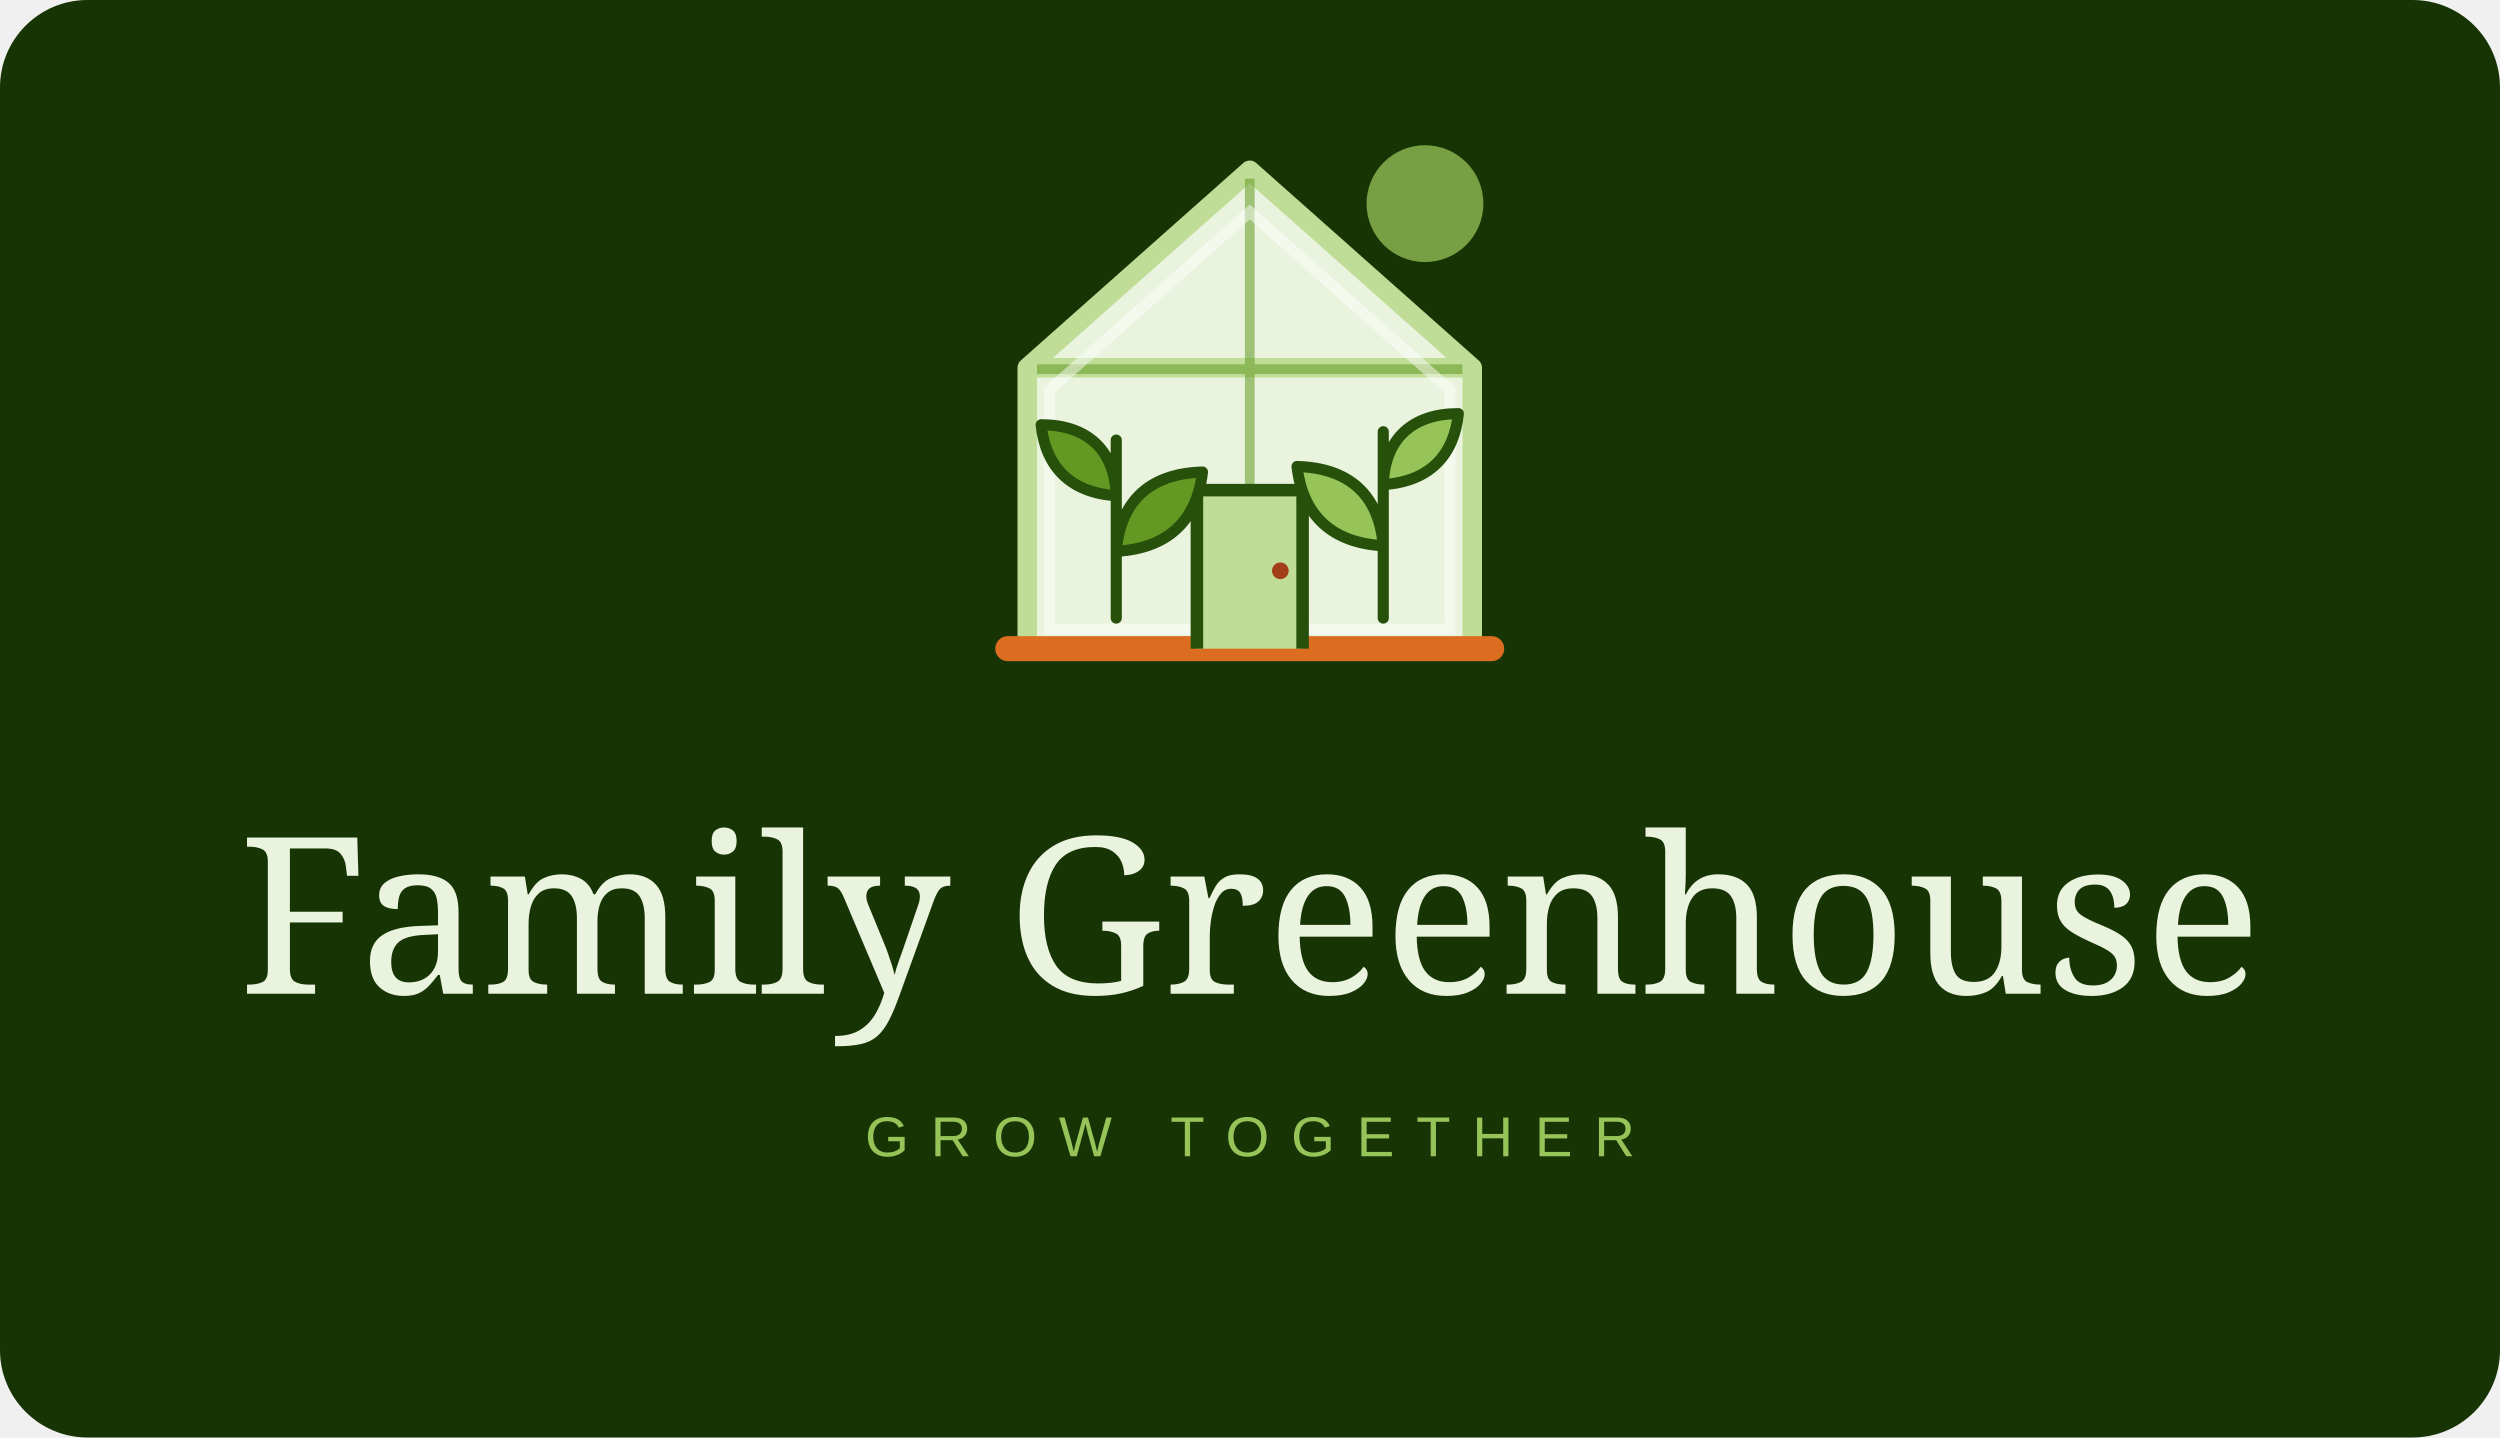
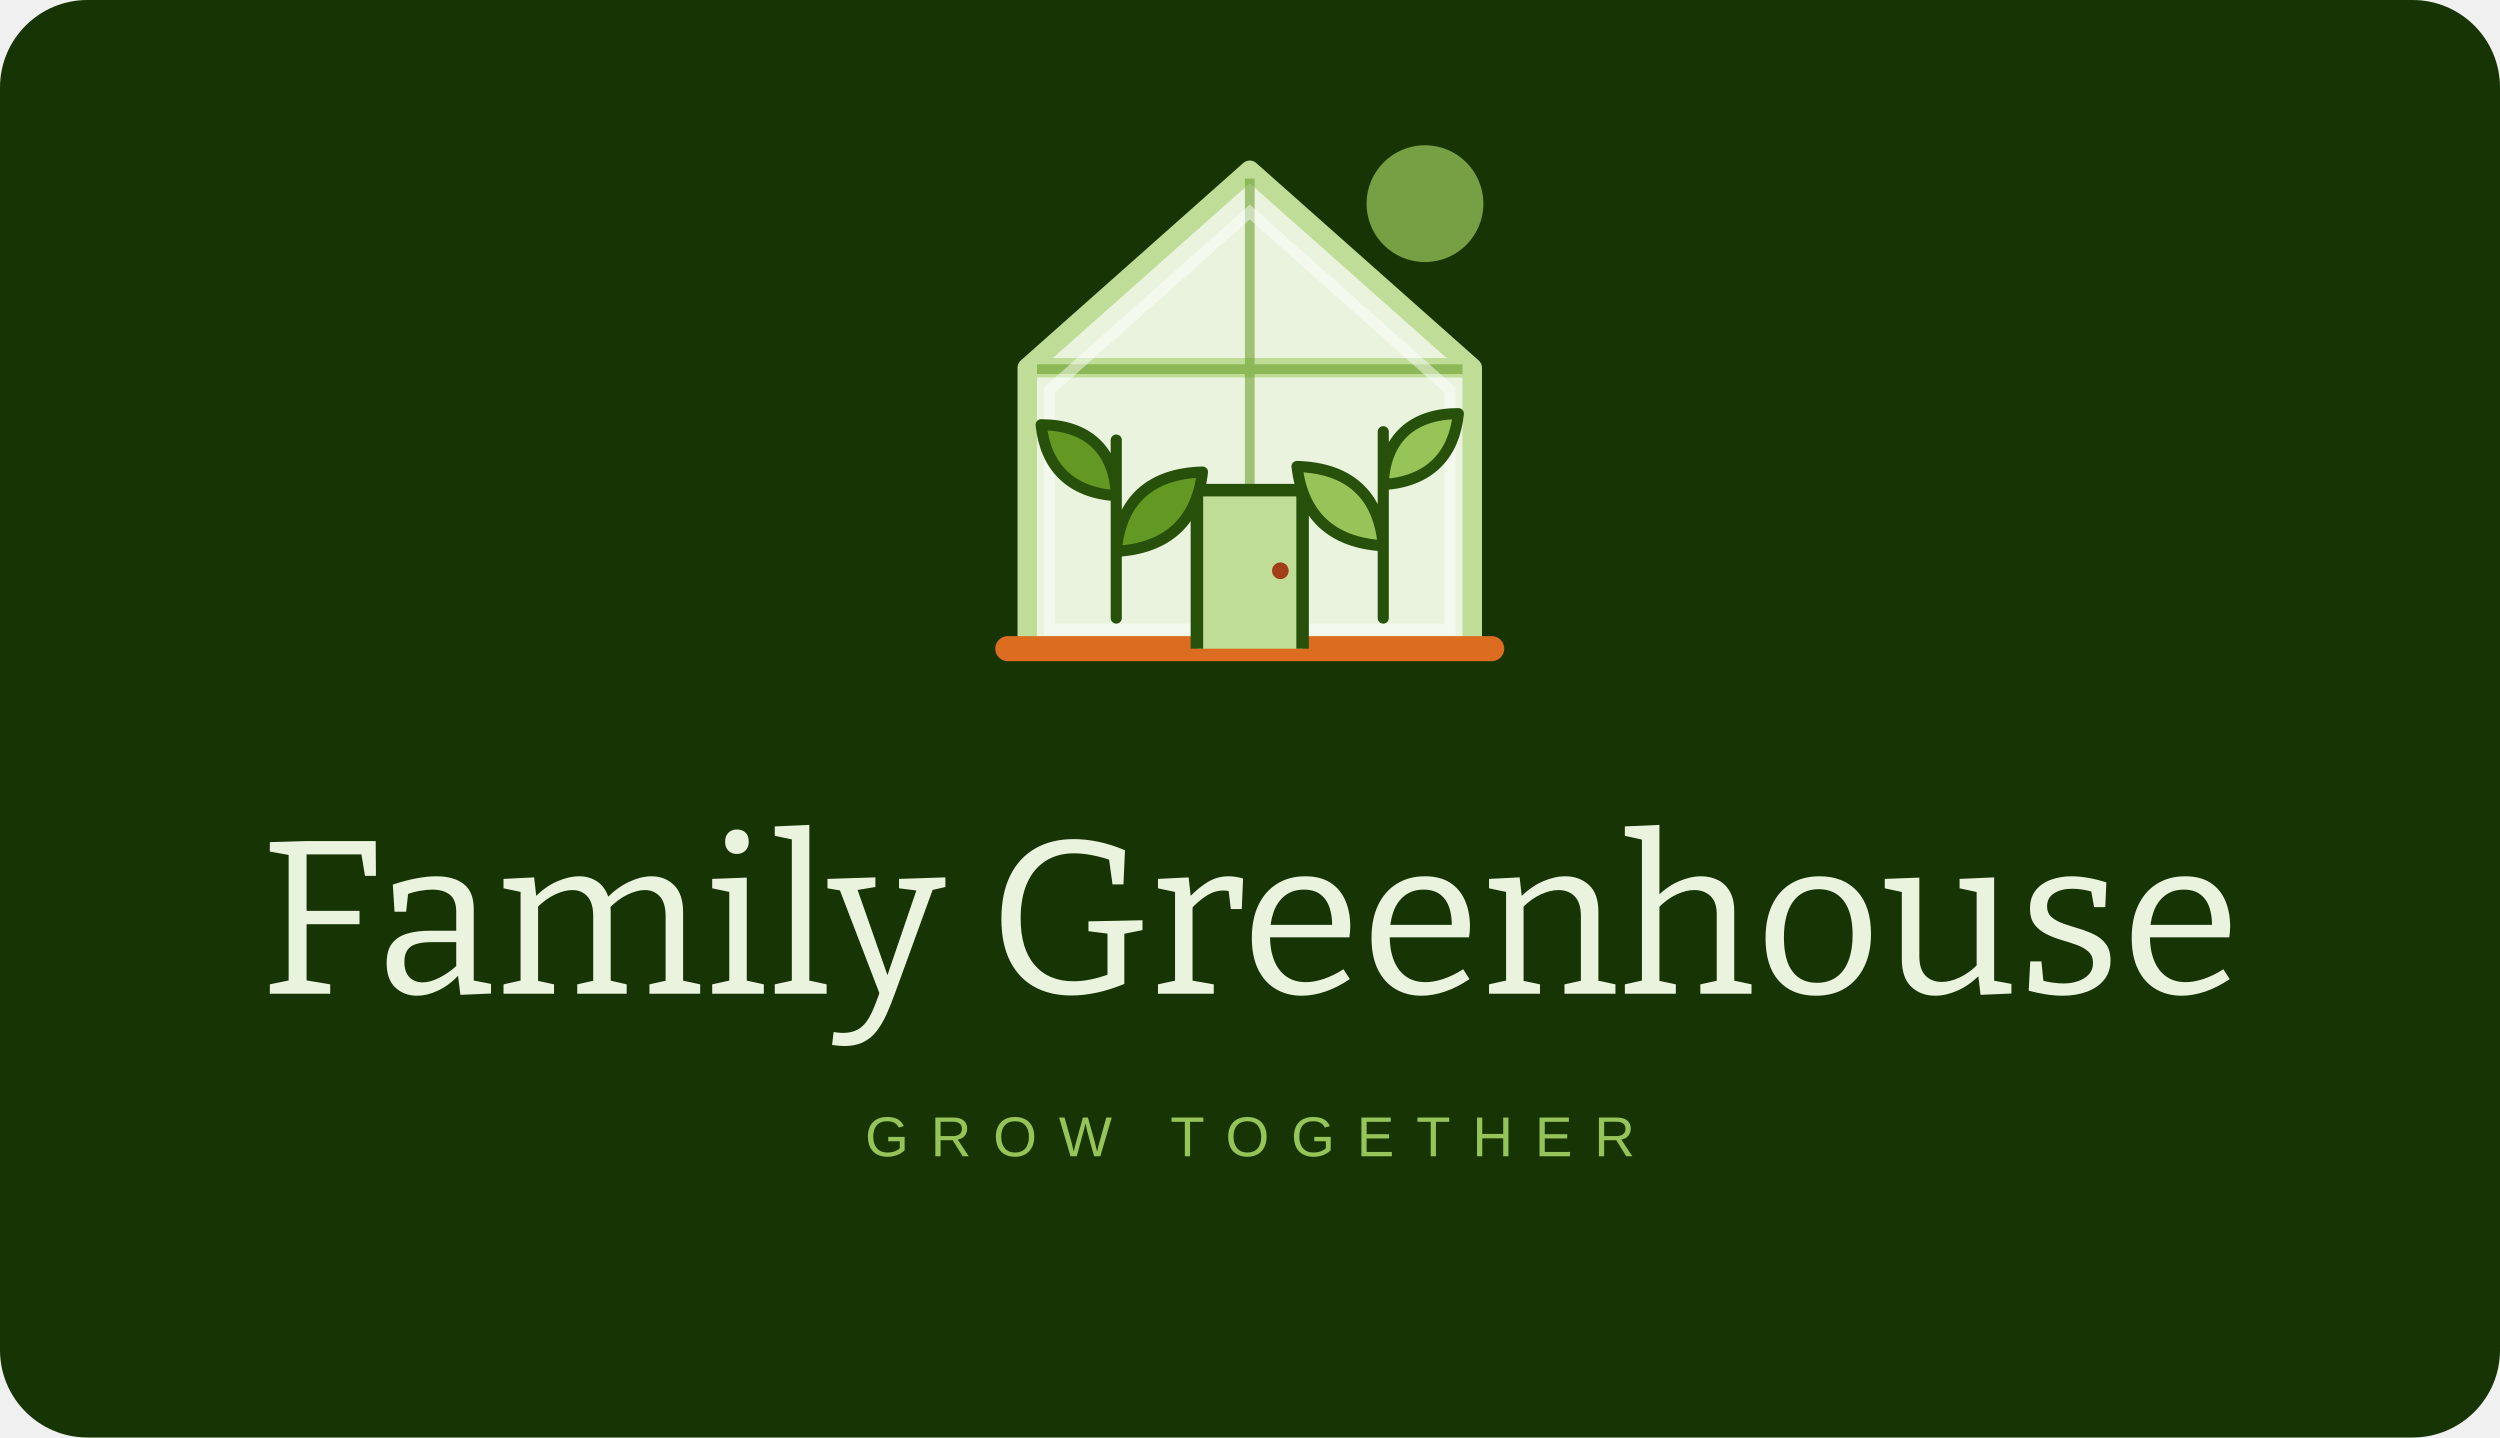
<svg xmlns="http://www.w3.org/2000/svg" viewBox="0 0 800 460" role="img" aria-labelledby="title desc">
  <rect width="800" height="460" rx="28" fill="#173404" />
  <defs>
    <style>
-       .wordmark { font-family: Gloock, Georgia, serif; font-size: 70px; font-weight: 400; fill: #EAF3DE; }
      .tagline { font-family: "Instrument Sans", Arial, sans-serif; font-size: 18px; font-weight: 500; letter-spacing: 7px; fill: #97C459; }
    </style>
  </defs>
  <g transform="translate(286 18) scale(.445)">
    <circle cx="382" cy="106" r="42" fill="#97C459" opacity=".75" />
    <path d="M96 224 256 82l160 142v202H96Z" fill="#EAF3DE" />
    <path d="M96 224 256 82l160 142M96 224h320v202H96Z" fill="none" stroke="#C0DD97" stroke-width="14" stroke-linejoin="round" />
    <path d="M256 88v338M103 225h306" fill="none" stroke="#639922" stroke-width="7" opacity=".55" />
    <path d="M112 238v174h288V238M112 240 256 112l144 128" fill="none" stroke="#FFFFFF" stroke-width="8" opacity=".48" />
    <path d="M82 426h348" stroke="#DC6C1F" stroke-width="18" stroke-linecap="round" />
    <path d="M218 426V312h76v114" fill="#C0DD97" stroke="#27500A" stroke-width="9" stroke-linejoin="round" />
    <circle cx="278" cy="370" r="6" fill="#A23F1A" />
    <path d="M160 404V276M160 316c-33-2-51-21-54-51 33 0 53 18 54 51Zm0 40c37-2 58-22 62-57-37 1-59 20-62 57Z" fill="#639922" stroke="#27500A" stroke-width="8" stroke-linecap="round" stroke-linejoin="round" />
    <path d="M352 404V270M352 308c33-2 51-21 54-51-33 0-53 18-54 51Zm0 44c-37-2-58-22-62-57 37 1 59 20 62 57Z" fill="#97C459" stroke="#27500A" stroke-width="8" stroke-linecap="round" stroke-linejoin="round" />
  </g>
-   <text x="400" y="318" text-anchor="middle" class="wordmark">Family Greenhouse</text>
+   <path id="bitter-wordmark-outline" data-font-family="Bitter" aria-hidden="true" fill="#EAF3DE" transform="translate(82.915 318) scale(1 -1)" d="       M3.43,0L3.43,3.01L10.22,4.41L9.45,3.43L9.45,45.5L10.43,44.24L3.43,45.5L3.43,48.51L15.12,48.86L37.31,48.86L37.38,37.73L33.88,37.73L32.62,45.36L33.81,44.59L14.14,44.59L15.19,45.64L15.19,25.55L14.14,26.53L32.13,26.53L32.13,22.26L14.14,22.26L15.19,23.24L15.19,3.43L14.35,4.41L22.75,3.01L22.75,0L3.43,0Z       M68.68,3.15L67.77,4.41L74.21,3.15L74.21,0.07L64.41,-0.35L63.57,6.37L64.06,6.16Q60.98,2.8 57.41,1.09Q53.84,-0.63 50.48,-0.63Q46.42,-0.63 43.62,1.96Q40.82,4.55 40.82,9.8Q40.82,13.93 42.57,16.14Q44.32,18.34 47.4,19.25Q50.48,20.16 54.54,20.16L63.71,20.16L63.08,19.46L63.08,26.18Q63.08,30.03 61.05,31.67Q59.02,33.32 55.45,33.32Q53.56,33.32 51.42,32.93Q49.29,32.55 46.91,31.71L47.75,32.62L47.05,26.25L43.34,26.25L42.78,34.93Q46.77,36.26 50.27,36.92Q53.77,37.59 56.71,37.59Q62.31,37.59 65.49,35.1Q68.68,32.62 68.68,27.16L68.68,3.15ZM46.49,10.29Q46.49,6.86 48.14,5.25Q49.78,3.64 52.3,3.64Q54.75,3.64 57.72,5.14Q60.7,6.65 63.5,9.24L63.08,7.77L63.08,17.15L63.71,16.52L55.38,16.52Q50.41,16.52 48.45,15.02Q46.49,13.51 46.49,10.29Z       M111.88,30.59L111.11,30.45Q114.54,34.02 118.39,35.81Q122.24,37.59 125.6,37.59Q129.87,37.59 132.77,34.76Q135.68,31.92 135.68,26.04L135.68,3.36L134.98,4.34L141.14,3.01L141.14,0L124.9,0L124.9,3.01L130.85,4.34L130.08,3.29L130.08,24.78Q130.08,29.12 128.22,31.15Q126.37,33.18 123.43,33.18Q120.91,33.18 117.86,31.71Q114.82,30.24 111.88,27.23L112.37,28.56Q112.44,27.93 112.47,27.37Q112.51,26.81 112.51,26.25L112.51,3.36L111.81,4.34L117.62,3.01L117.62,0L101.8,0L101.8,3.01L107.75,4.34L106.91,3.29L106.91,24.78Q106.91,29.12 105.05,31.15Q103.2,33.18 100.26,33.18Q97.74,33.18 94.73,31.78Q91.72,30.38 88.78,27.44L89.27,28.49L89.27,3.29L88.57,4.27L94.38,3.01L94.38,0L78.21,0L78.21,3.01L84.51,4.41L83.67,3.36L83.67,33.46L84.51,32.41L78.21,33.74L78.21,36.75L88.01,37.24L88.78,30.38L88.01,30.66Q91.44,34.23 95.25,35.91Q99.07,37.59 102.5,37.59Q105.72,37.59 108.24,35.88Q110.76,34.16 111.88,30.59Z       M156.05,3.57L155.42,4.34L161.51,3.01L161.51,0L144.99,0L144.99,3.01L151.08,4.34L150.45,3.57L150.45,33.11L151.01,32.48L144.99,33.74L144.99,36.75L156.05,37.17L156.05,3.57ZM152.83,44.73Q151.22,44.73 150.17,45.78Q149.12,46.83 149.12,48.65Q149.12,50.54 150.2,51.56Q151.29,52.57 152.9,52.57Q154.58,52.57 155.63,51.59Q156.68,50.61 156.68,48.65Q156.68,46.76 155.56,45.74Q154.44,44.73 152.83,44.73Z       M176.07,3.57L175.51,4.34L181.6,3.01L181.6,0L165.01,0L165.01,3.01L171.1,4.34L170.47,3.57L170.47,49.91L171.03,49.28L165.01,50.54L165.01,53.55L176.07,54.04L176.07,3.57Z       M183.35,-16.38L183.84,-12.25Q184.68,-12.39 185.41,-12.46Q186.15,-12.53 186.78,-12.53Q190.21,-12.53 192.34,-10.95Q194.48,-9.38 195.95,-6.23Q197.42,-3.08 198.96,1.61L198.75,-0.49L185.66,33.6L186.43,32.97L181.88,33.74L181.88,36.75L197.21,37.24L197.21,34.16L190.91,33.11L191.33,33.74L201.76,3.99L200.5,4.27L210.51,33.6L210.93,32.97L204.77,33.74L204.77,36.75L219.61,37.24L219.61,34.16L214.71,33.04L215.69,33.67L203.37,-0.14Q202.11,-3.64 200.74,-6.65Q199.38,-9.66 197.63,-11.93Q195.88,-14.21 193.36,-15.47Q190.84,-16.73 187.27,-16.73Q185.66,-16.73 183.35,-16.38Z       M259.93,-0.56Q253.14,-0.56 248.1,2.2Q243.06,4.97 240.29,10.47Q237.53,15.96 237.53,23.94Q237.53,32.06 240.33,37.76Q243.13,43.47 248.34,46.48Q253.56,49.49 260.7,49.49Q264.48,49.49 268.64,48.62Q272.81,47.74 277.08,45.92L276.59,35L273.09,35L271.9,43.61L272.81,42.63Q269.87,43.68 266.72,44.31Q263.57,44.94 260.77,44.94Q255.52,44.94 251.67,42.49Q247.82,40.04 245.75,35.39Q243.69,30.73 243.69,24.08Q243.69,14.42 248.17,9.2Q252.65,3.99 260.63,3.99Q263.29,3.99 266.19,4.59Q269.1,5.18 272.25,6.37L271.48,5.04L271.48,20.16L272.53,19.11L265.39,20.02L265.39,23.17L282.68,23.52L282.68,20.37L276.1,19.04L276.87,20.16L276.87,3.15Q272.32,1.26 268.05,0.35Q263.78,-0.56 259.93,-0.56Z       M287.64,0L287.64,3.01L293.8,4.34L293.1,3.29L293.1,33.46L293.87,32.41L287.64,33.74L287.64,36.75L297.44,37.24L298.21,30.38L297.44,30.66Q300.59,33.95 303.6,35.77Q306.61,37.59 310.18,37.59Q312.42,37.59 314.87,36.89L314.45,27.09L310.95,27.09L310.11,34.02L310.74,32.76Q310.25,32.9 309.69,32.97Q309.13,33.04 308.57,33.04Q305.77,33.04 303.15,31.36Q300.52,29.68 298.14,27.02L298.7,28.7L298.7,3.29L297.86,4.34L305.49,3.01L305.49,0L287.64,0Z       M333.63,-0.63Q328.94,-0.63 325.34,1.51Q321.73,3.64 319.7,7.77Q317.67,11.9 317.67,17.85Q317.67,23.94 319.77,28.35Q321.87,32.76 325.72,35.17Q329.57,37.59 334.75,37.59Q339.65,37.59 342.84,35.53Q346.02,33.46 347.6,29.82Q349.17,26.18 349.17,21.49Q349.17,20.72 349.1,19.95Q349.03,19.18 348.89,18.06L321.94,18.06L321.94,22.05L343.99,22.05L343.36,21.63Q343.43,24.78 342.59,27.44Q341.75,30.1 339.72,31.71Q337.69,33.32 334.33,33.32Q330.76,33.32 328.31,31.43Q325.86,29.54 324.67,26.25Q323.48,22.96 323.48,18.62Q323.48,14 324.81,10.68Q326.14,7.35 328.7,5.53Q331.25,3.71 334.96,3.71Q337.55,3.71 340.63,4.73Q343.71,5.74 347,7.84L349.03,4.69Q345.11,2.03 341.19,0.7Q337.27,-0.63 333.63,-0.63Z       M371.93,-0.63Q367.24,-0.63 363.63,1.51Q360.03,3.64 358,7.77Q355.97,11.9 355.97,17.85Q355.97,23.94 358.07,28.35Q360.17,32.76 364.02,35.17Q367.87,37.59 373.05,37.59Q377.95,37.59 381.13,35.53Q384.32,33.46 385.89,29.82Q387.47,26.18 387.47,21.49Q387.47,20.72 387.4,19.95Q387.33,19.18 387.19,18.06L360.24,18.06L360.24,22.05L382.29,22.05L381.66,21.63Q381.73,24.78 380.89,27.44Q380.05,30.1 378.02,31.71Q375.99,33.32 372.63,33.32Q369.06,33.32 366.61,31.43Q364.16,29.54 362.97,26.25Q361.78,22.96 361.78,18.62Q361.78,14 363.11,10.68Q364.44,7.35 366.99,5.53Q369.55,3.71 373.26,3.71Q375.85,3.71 378.93,4.73Q382.01,5.74 385.3,7.84L387.33,4.69Q383.41,2.03 379.49,0.7Q375.57,-0.63 371.93,-0.63Z       M393.57,0L393.57,3.01L399.87,4.41L399.03,3.36L399.03,33.46L399.87,32.41L393.57,33.74L393.57,36.75L403.37,37.24L404.14,30.38L403.37,30.66Q406.87,34.23 410.68,35.91Q414.5,37.59 417.93,37.59Q422.55,37.59 425.59,34.76Q428.64,31.92 428.57,25.97L428.57,3.36L427.87,4.34L434.03,3.01L434.03,0L417.72,0L417.72,3.01L423.81,4.34L422.97,3.29L422.97,24.78Q422.97,29.12 421.01,31.15Q419.05,33.18 415.76,33.18Q413.17,33.18 410.12,31.78Q407.08,30.38 404.14,27.44L404.63,28.56L404.63,3.29L403.93,4.27L409.88,3.01L409.88,0L393.57,0Z       M437.04,0L437.04,3.01L443.34,4.41L442.5,3.36L442.5,50.26L443.34,49.14L437.04,50.54L437.04,53.55L448.1,54.04L448.1,30.38L446.91,30.66Q450.34,34.23 454.15,35.91Q457.97,37.59 461.4,37.59Q464.48,37.59 466.93,36.33Q469.38,35.07 470.74,32.51Q472.11,29.96 472.04,26.04L472.04,3.36L471.34,4.34L477.57,3.01L477.57,0L461.19,0L461.19,3.01L467.28,4.34L466.44,3.29L466.44,24.78Q466.58,29.12 464.55,31.15Q462.52,33.18 459.23,33.18Q456.64,33.18 453.59,31.78Q450.55,30.38 447.61,27.37L448.1,28.56L448.1,3.29L447.4,4.27L453.35,3.01L453.35,0L437.04,0Z       M499.35,37.59Q507.05,37.59 511.42,32.76Q515.8,27.93 515.8,19.11Q515.8,13.16 513.66,8.72Q511.53,4.27 507.61,1.82Q503.69,-0.63 498.16,-0.63Q490.6,-0.63 486.33,4.09Q482.06,8.82 482.06,17.71Q482.06,23.87 484.12,28.31Q486.19,32.76 490.07,35.17Q493.96,37.59 499.35,37.59ZM499.07,33.46Q493.68,33.46 490.81,29.4Q487.94,25.34 487.94,17.99Q487.94,10.78 490.67,7.14Q493.4,3.5 498.51,3.5Q502.22,3.5 504.77,5.36Q507.33,7.21 508.62,10.64Q509.92,14.07 509.92,18.83Q509.92,25.97 507.08,29.72Q504.25,33.46 499.07,33.46Z       M536.38,-0.63Q531.69,-0.63 528.68,2.24Q525.67,5.11 525.67,11.06L525.67,33.39L526.37,32.41L520.21,33.74L520.21,36.75L531.27,37.17L531.27,12.04Q531.27,7.84 533.23,5.81Q535.19,3.78 538.48,3.78Q541.07,3.78 544.11,5.18Q547.16,6.58 550.1,9.52L549.61,8.26L549.61,33.53L550.31,32.41L544.15,33.74L544.15,36.75L555.21,37.24L555.21,3.43L554.37,4.34L560.74,3.15L560.74,0.07L550.87,-0.35L550.03,6.58L550.87,6.3Q547.37,2.73 543.59,1.05Q539.81,-0.63 536.38,-0.63Z       M572.15,28Q572.15,25.76 573.62,24.5Q575.09,23.24 577.4,22.43Q579.71,21.63 582.3,20.86Q584.89,20.09 587.2,18.97Q589.51,17.85 590.98,15.89Q592.45,13.93 592.45,10.71Q592.45,7 590.42,4.48Q588.39,1.96 584.93,0.67Q581.46,-0.63 577.19,-0.63Q574.6,-0.63 571.87,-0.21Q569.14,0.21 566.27,0.98L566.76,10.36L570.33,10.36L571.03,3.5L570.4,4.27Q572.01,3.85 573.9,3.57Q575.79,3.29 577.4,3.29Q579.92,3.29 582.06,4.03Q584.19,4.76 585.52,6.2Q586.85,7.63 586.85,9.8Q586.85,12.11 585.42,13.44Q583.98,14.77 581.67,15.61Q579.36,16.45 576.81,17.19Q574.25,17.92 571.94,19.08Q569.63,20.23 568.16,22.12Q566.69,24.01 566.69,27.3Q566.69,30.87 568.55,33.15Q570.4,35.42 573.45,36.51Q576.49,37.59 579.99,37.59Q582.37,37.59 585.24,37.1Q588.11,36.61 591.12,35.63L590.77,27.72L587.2,27.72L586.15,33.53L586.99,32.55Q583.35,33.6 580.13,33.6Q576.7,33.6 574.43,32.17Q572.15,30.73 572.15,28Z       M615.2,-0.63Q610.51,-0.63 606.9,1.51Q603.29,3.64 601.27,7.77Q599.23,11.9 599.23,17.85Q599.23,23.94 601.34,28.35Q603.43,32.76 607.28,35.17Q611.14,37.59 616.32,37.59Q621.22,37.59 624.4,35.53Q627.59,33.46 629.16,29.82Q630.73,26.18 630.73,21.49Q630.73,20.72 630.66,19.95Q630.59,19.18 630.46,18.06L603.51,18.06L603.51,22.05L625.55,22.05L624.92,21.63Q624.99,24.78 624.16,27.44Q623.32,30.1 621.28,31.71Q619.26,33.32 615.9,33.32Q612.33,33.32 609.88,31.43Q607.42,29.54 606.23,26.25Q605.04,22.96 605.04,18.62Q605.04,14 606.38,10.68Q607.71,7.35 610.26,5.53Q612.82,3.71 616.53,3.71Q619.11,3.71 622.2,4.73Q625.28,5.74 628.57,7.84L630.59,4.69Q626.67,2.03 622.76,0.7Q618.84,-0.63 615.2,-0.63Z     " />
  <text x="400" y="370" text-anchor="middle" class="tagline">GROW TOGETHER</text>
</svg>
